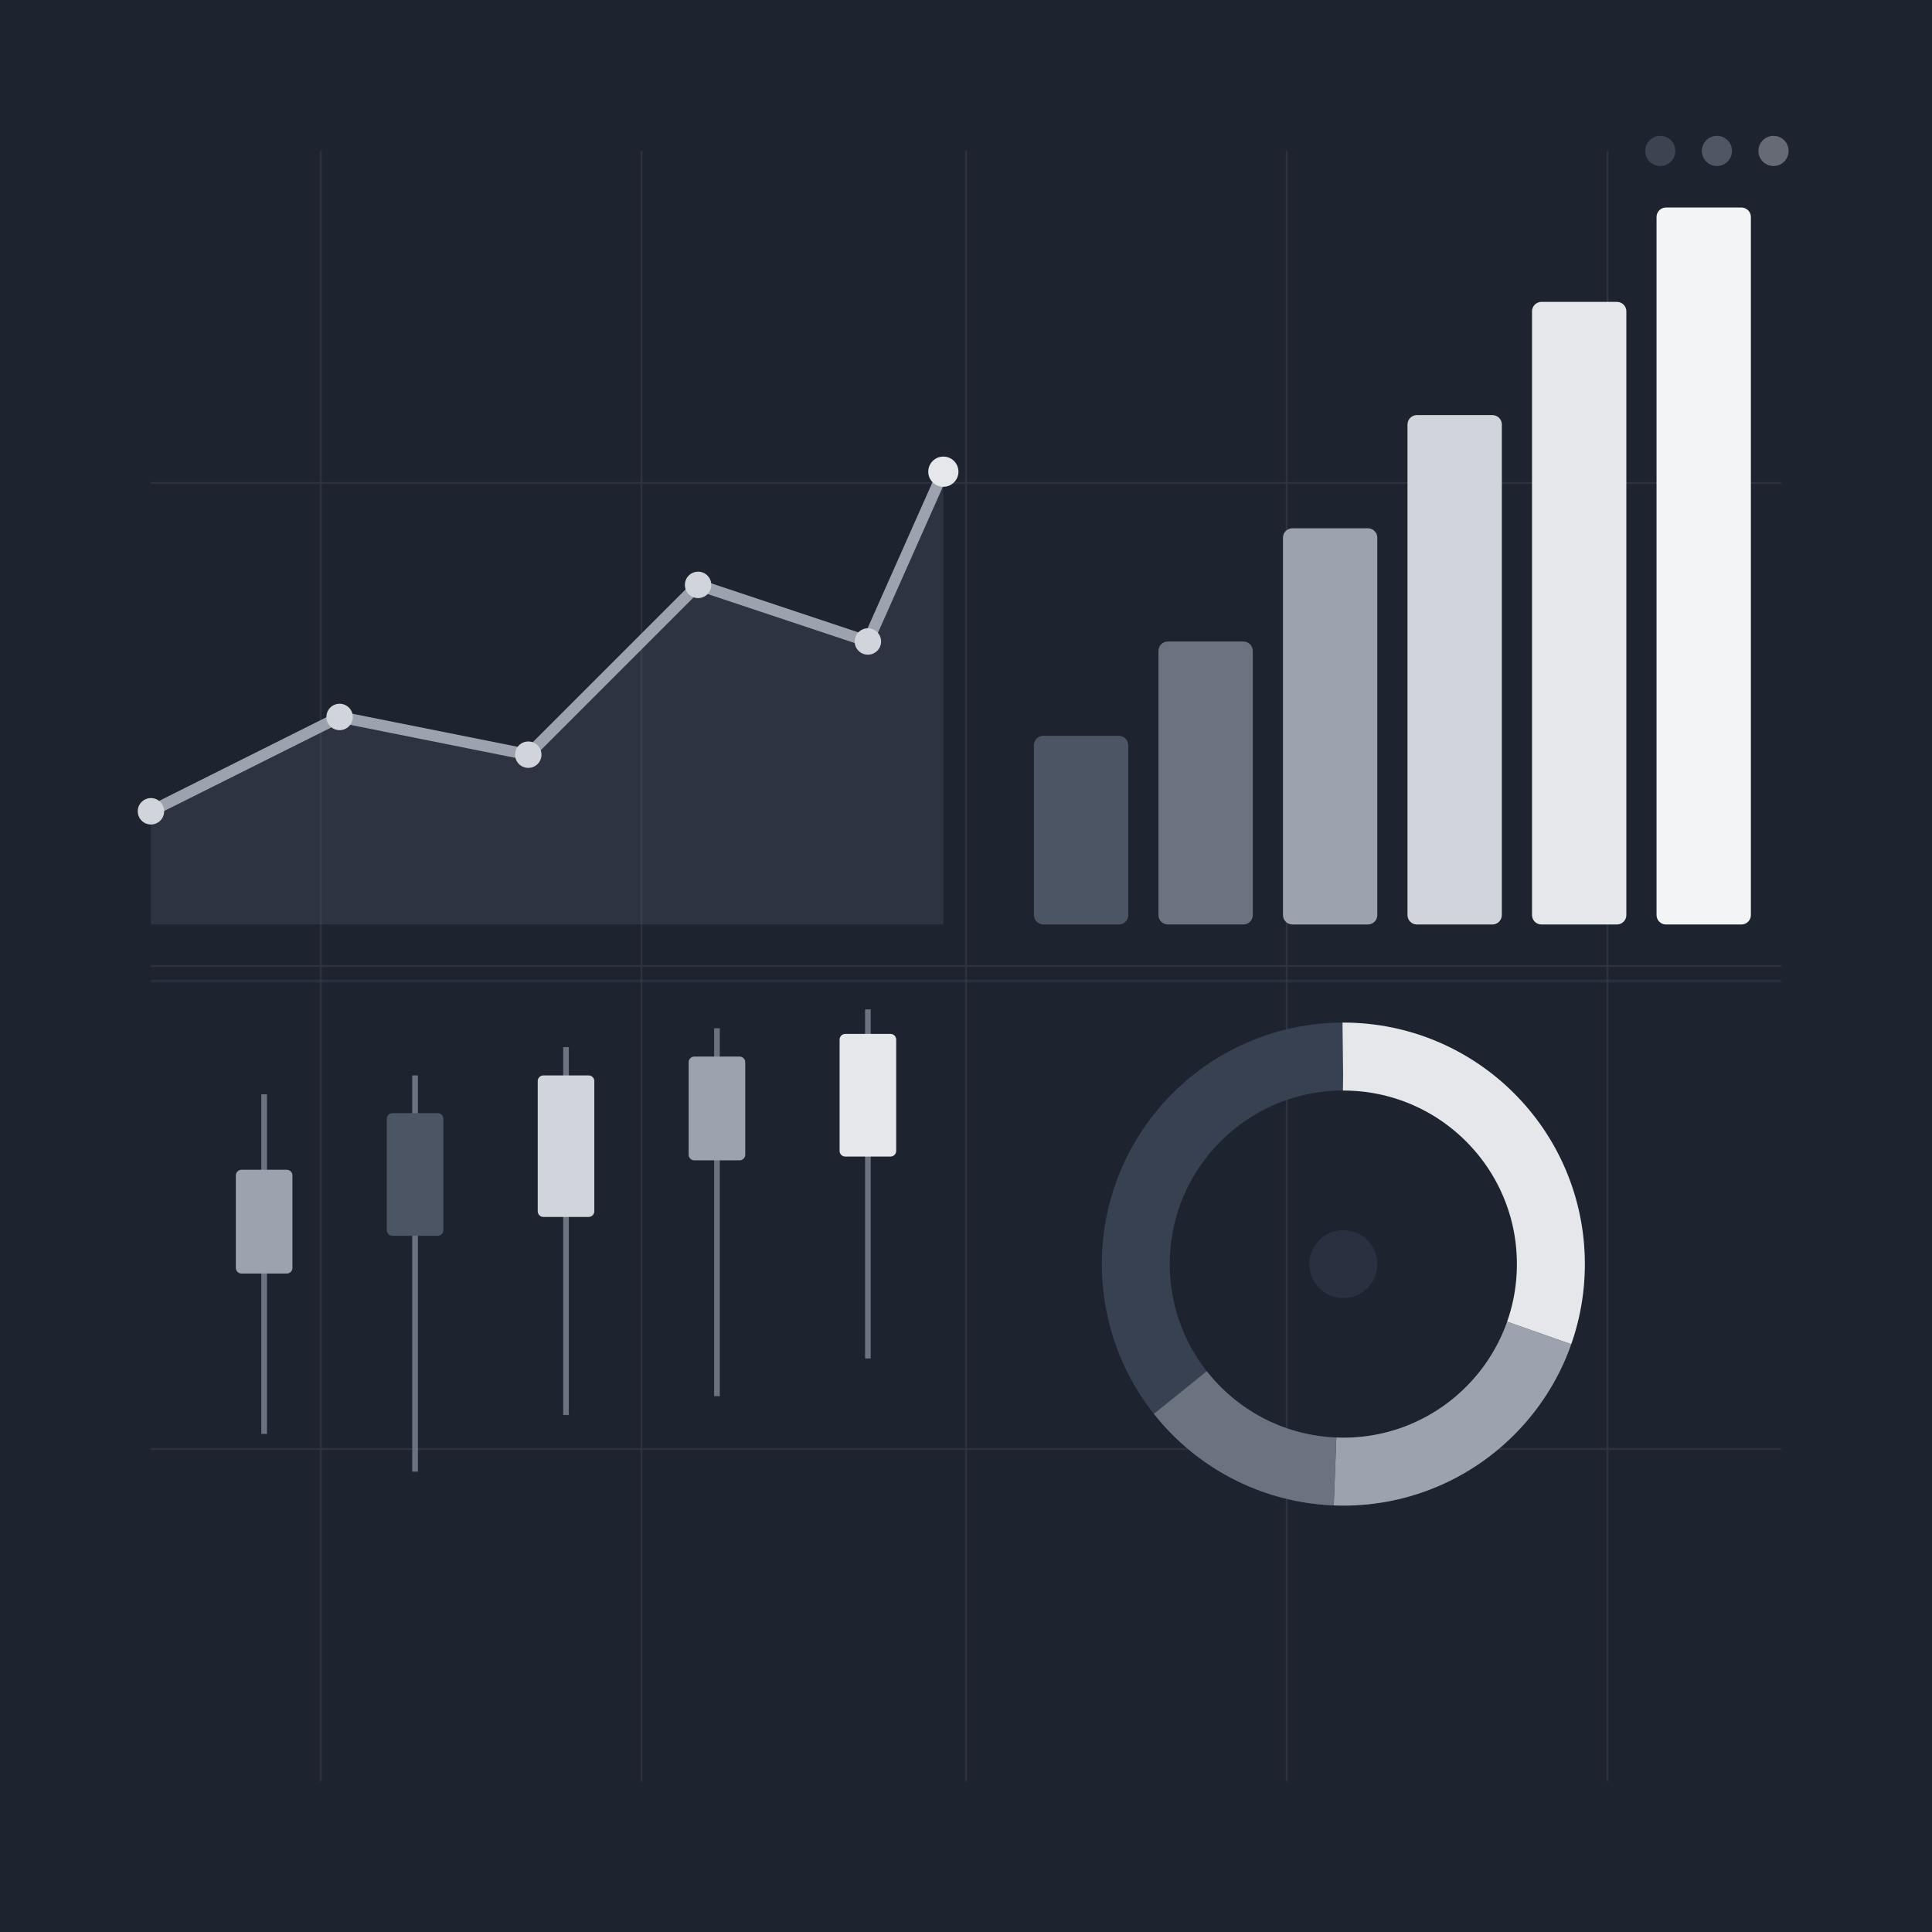
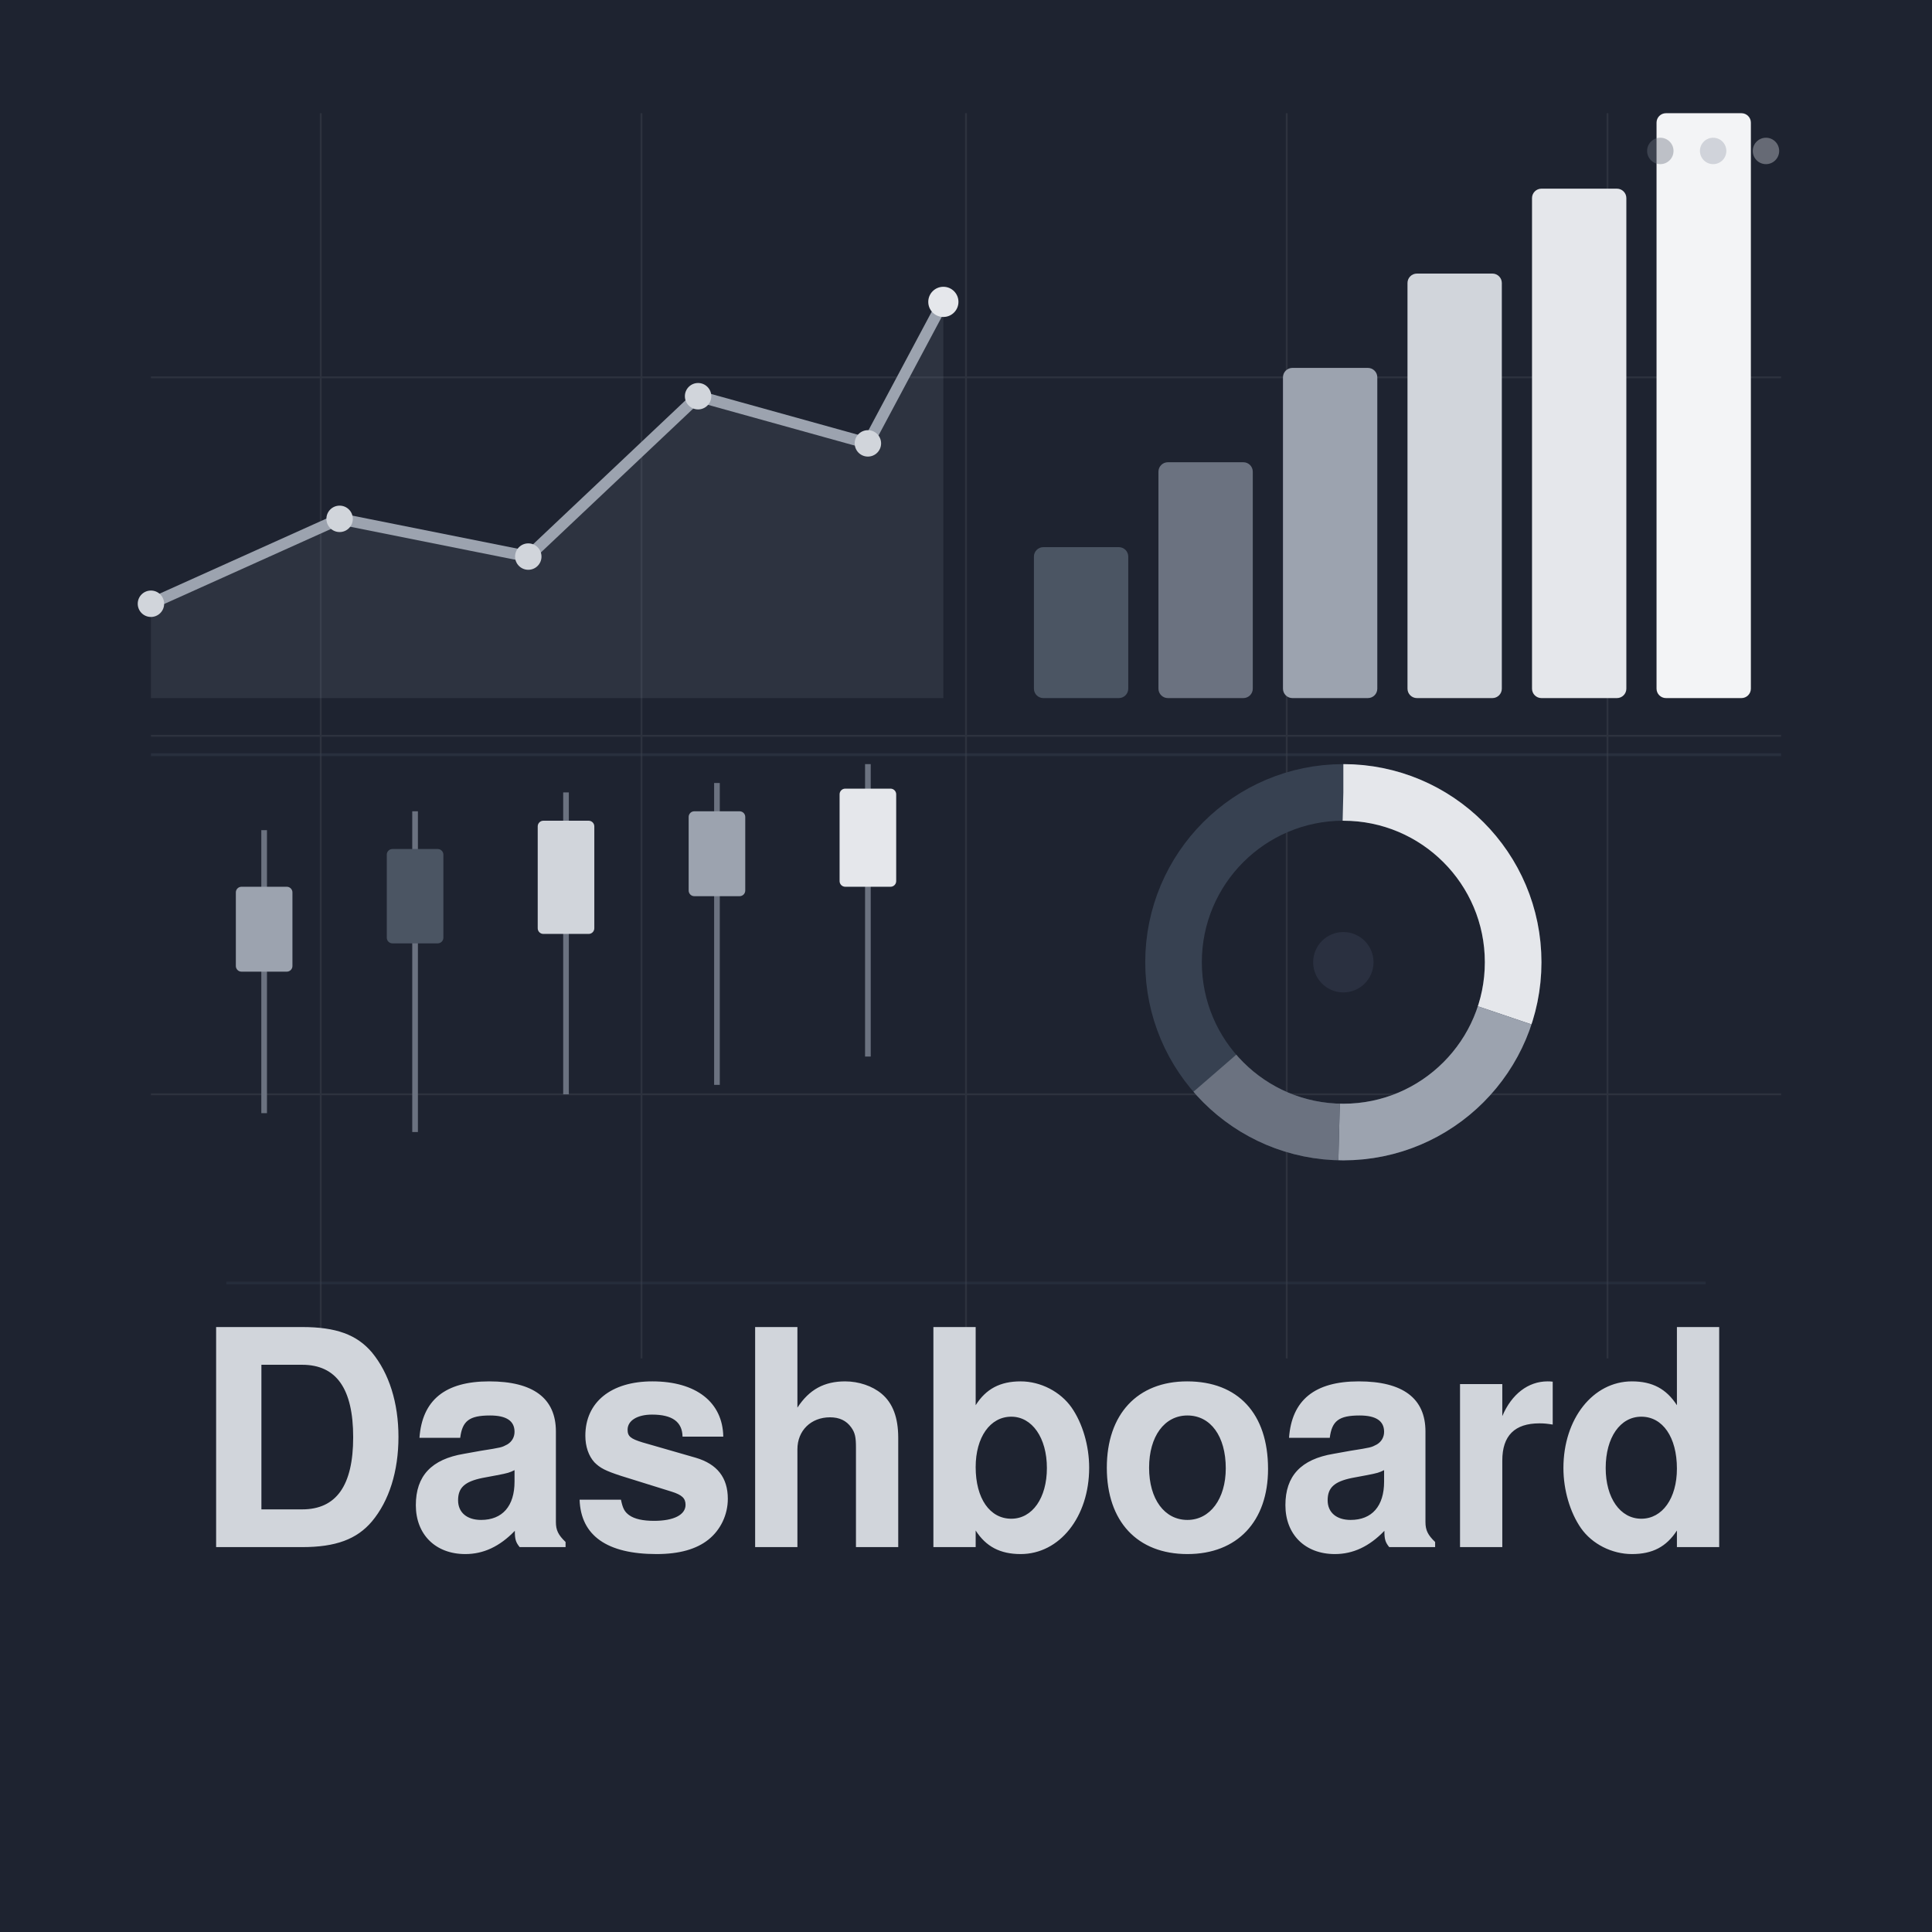
<svg xmlns="http://www.w3.org/2000/svg" width="1024" height="1024" viewBox="0 0 1024 1024">
  <rect width="1024" height="1024" fill="#1e2330" />
  <g opacity="0.07" stroke="#ffffff" stroke-width="1">
-     <line x1="170" y1="80" x2="170" y2="944" />
-     <line x1="340" y1="80" x2="340" y2="944" />
-     <line x1="512" y1="80" x2="512" y2="944" />
-     <line x1="682" y1="80" x2="682" y2="944" />
-     <line x1="852" y1="80" x2="852" y2="944" />
-     <line x1="80" y1="256" x2="944" y2="256" />
-     <line x1="80" y1="512" x2="944" y2="512" />
-     <line x1="80" y1="768" x2="944" y2="768" />
+     <line x1="170" y1="60" x2="170" y2="720" />
+     <line x1="340" y1="60" x2="340" y2="720" />
+     <line x1="512" y1="60" x2="512" y2="720" />
+     <line x1="682" y1="60" x2="682" y2="720" />
+     <line x1="852" y1="60" x2="852" y2="720" />
+     <line x1="80" y1="200" x2="944" y2="200" />
+     <line x1="80" y1="390" x2="944" y2="390" />
+     <line x1="80" y1="580" x2="944" y2="580" />
  </g>
  <g>
-     <path d="M80,430 L180,380 L280,400 L370,310 L460,340 L500,250 L500,490 L80,490 Z" fill="#6b7280" opacity="0.2" />
-     <polyline points="80,430 180,380 280,400 370,310 460,340 500,250" fill="none" stroke="#9ca3af" stroke-width="6" stroke-linecap="round" stroke-linejoin="round" />
-     <circle cx="80" cy="430" r="7" fill="#d1d5db" />
-     <circle cx="180" cy="380" r="7" fill="#d1d5db" />
-     <circle cx="280" cy="400" r="7" fill="#d1d5db" />
-     <circle cx="370" cy="310" r="7" fill="#d1d5db" />
-     <circle cx="460" cy="340" r="7" fill="#d1d5db" />
-     <circle cx="500" cy="250" r="8" fill="#e5e7eb" />
+     <path d="M80,320 L180,275 L280,295 L370,210 L460,235 L500,160 L500,370 L80,370 Z" fill="#6b7280" opacity="0.2" />
+     <polyline points="80,320 180,275 280,295 370,210 460,235 500,160" fill="none" stroke="#9ca3af" stroke-width="6" stroke-linecap="round" stroke-linejoin="round" />
+     <circle cx="80" cy="320" r="7" fill="#d1d5db" />
+     <circle cx="180" cy="275" r="7" fill="#d1d5db" />
+     <circle cx="280" cy="295" r="7" fill="#d1d5db" />
+     <circle cx="370" cy="210" r="7" fill="#d1d5db" />
+     <circle cx="460" cy="235" r="7" fill="#d1d5db" />
+     <circle cx="500" cy="160" r="8" fill="#e5e7eb" />
  </g>
  <g>
-     <rect x="548" y="390" width="50" height="100" rx="5" fill="#4b5563" />
-     <rect x="614" y="340" width="50" height="150" rx="5" fill="#6b7280" />
-     <rect x="680" y="280" width="50" height="210" rx="5" fill="#9ca3af" />
-     <rect x="746" y="220" width="50" height="270" rx="5" fill="#d1d5db" />
-     <rect x="812" y="160" width="50" height="330" rx="5" fill="#e5e7eb" />
-     <rect x="878" y="110" width="50" height="380" rx="5" fill="#f3f4f6" />
+     <rect x="548" y="290" width="50" height="80" rx="5" fill="#4b5563" />
+     <rect x="614" y="245" width="50" height="125" rx="5" fill="#6b7280" />
+     <rect x="680" y="195" width="50" height="175" rx="5" fill="#9ca3af" />
+     <rect x="746" y="145" width="50" height="225" rx="5" fill="#d1d5db" />
+     <rect x="812" y="100" width="50" height="270" rx="5" fill="#e5e7eb" />
+     <rect x="878" y="60" width="50" height="310" rx="5" fill="#f3f4f6" />
  </g>
-   <line x1="80" y1="520" x2="944" y2="520" stroke="#374151" stroke-width="1.5" opacity="0.4" />
+   <line x1="80" y1="400" x2="944" y2="400" stroke="#374151" stroke-width="1.5" opacity="0.4" />
  <g>
-     <line x1="140" y1="580" x2="140" y2="760" stroke="#6b7280" stroke-width="3" />
-     <rect x="125" y="620" width="30" height="55" rx="3" fill="#9ca3af" />
-     <line x1="220" y1="570" x2="220" y2="780" stroke="#6b7280" stroke-width="3" />
-     <rect x="205" y="590" width="30" height="65" rx="3" fill="#4b5563" />
-     <line x1="300" y1="555" x2="300" y2="750" stroke="#6b7280" stroke-width="3" />
-     <rect x="285" y="570" width="30" height="75" rx="3" fill="#d1d5db" />
-     <line x1="380" y1="545" x2="380" y2="740" stroke="#6b7280" stroke-width="3" />
-     <rect x="365" y="560" width="30" height="55" rx="3" fill="#9ca3af" />
-     <line x1="460" y1="535" x2="460" y2="720" stroke="#6b7280" stroke-width="3" />
-     <rect x="445" y="548" width="30" height="65" rx="3" fill="#e5e7eb" />
+     <line x1="140" y1="440" x2="140" y2="590" stroke="#6b7280" stroke-width="3" />
+     <rect x="125" y="470" width="30" height="45" rx="3" fill="#9ca3af" />
+     <line x1="220" y1="430" x2="220" y2="600" stroke="#6b7280" stroke-width="3" />
+     <rect x="205" y="450" width="30" height="50" rx="3" fill="#4b5563" />
+     <line x1="300" y1="420" x2="300" y2="580" stroke="#6b7280" stroke-width="3" />
+     <rect x="285" y="435" width="30" height="60" rx="3" fill="#d1d5db" />
+     <line x1="380" y1="415" x2="380" y2="575" stroke="#6b7280" stroke-width="3" />
+     <rect x="365" y="430" width="30" height="45" rx="3" fill="#9ca3af" />
+     <line x1="460" y1="405" x2="460" y2="560" stroke="#6b7280" stroke-width="3" />
+     <rect x="445" y="418" width="30" height="52" rx="3" fill="#e5e7eb" />
  </g>
-   <g transform="translate(712, 670)">
-     <circle cx="0" cy="0" r="110" fill="none" stroke="#374151" stroke-width="36" />
-     <circle cx="0" cy="0" r="110" fill="none" stroke="#e5e7eb" stroke-width="36" stroke-dasharray="210 481" stroke-dashoffset="0" transform="rotate(-90)" />
-     <circle cx="0" cy="0" r="110" fill="none" stroke="#9ca3af" stroke-width="36" stroke-dasharray="140 551" stroke-dashoffset="-210" transform="rotate(-90)" />
-     <circle cx="0" cy="0" r="110" fill="none" stroke="#6b7280" stroke-width="36" stroke-dasharray="95 596" stroke-dashoffset="-350" transform="rotate(-90)" />
-     <circle cx="0" cy="0" r="18" fill="#2a3040" />
+   <g transform="translate(712, 510)">
+     <circle cx="0" cy="0" r="90" fill="none" stroke="#374151" stroke-width="30" />
+     <circle cx="0" cy="0" r="90" fill="none" stroke="#e5e7eb" stroke-width="30" stroke-dasharray="170 396" stroke-dashoffset="0" transform="rotate(-90)" />
+     <circle cx="0" cy="0" r="90" fill="none" stroke="#9ca3af" stroke-width="30" stroke-dasharray="115 451" stroke-dashoffset="-170" transform="rotate(-90)" />
+     <circle cx="0" cy="0" r="90" fill="none" stroke="#6b7280" stroke-width="30" stroke-dasharray="75 491" stroke-dashoffset="-285" transform="rotate(-90)" />
+     <circle cx="0" cy="0" r="16" fill="#2a3040" />
  </g>
-   <circle cx="880" cy="80" r="8" fill="#6b7280" opacity="0.4" />
-   <circle cx="910" cy="80" r="8" fill="#9ca3af" opacity="0.4" />
-   <circle cx="940" cy="80" r="8" fill="#d1d5db" opacity="0.4" />
+   <circle cx="880" cy="80" r="7" fill="#6b7280" opacity="0.4" />
+   <circle cx="908" cy="80" r="7" fill="#9ca3af" opacity="0.4" />
+   <circle cx="936" cy="80" r="7" fill="#d1d5db" opacity="0.4" />
+   <line x1="120" y1="680" x2="904" y2="680" stroke="#374151" stroke-width="1.5" opacity="0.3" />
+   <text x="512" y="820" text-anchor="middle" font-family="-apple-system, 'SF Pro Display', 'Helvetica Neue', Helvetica, Arial, sans-serif" font-size="160" font-weight="700" fill="#d1d5db" letter-spacing="-2" textLength="780" lengthAdjust="spacingAndGlyphs">
+     Dashboard
+   </text>
</svg>
